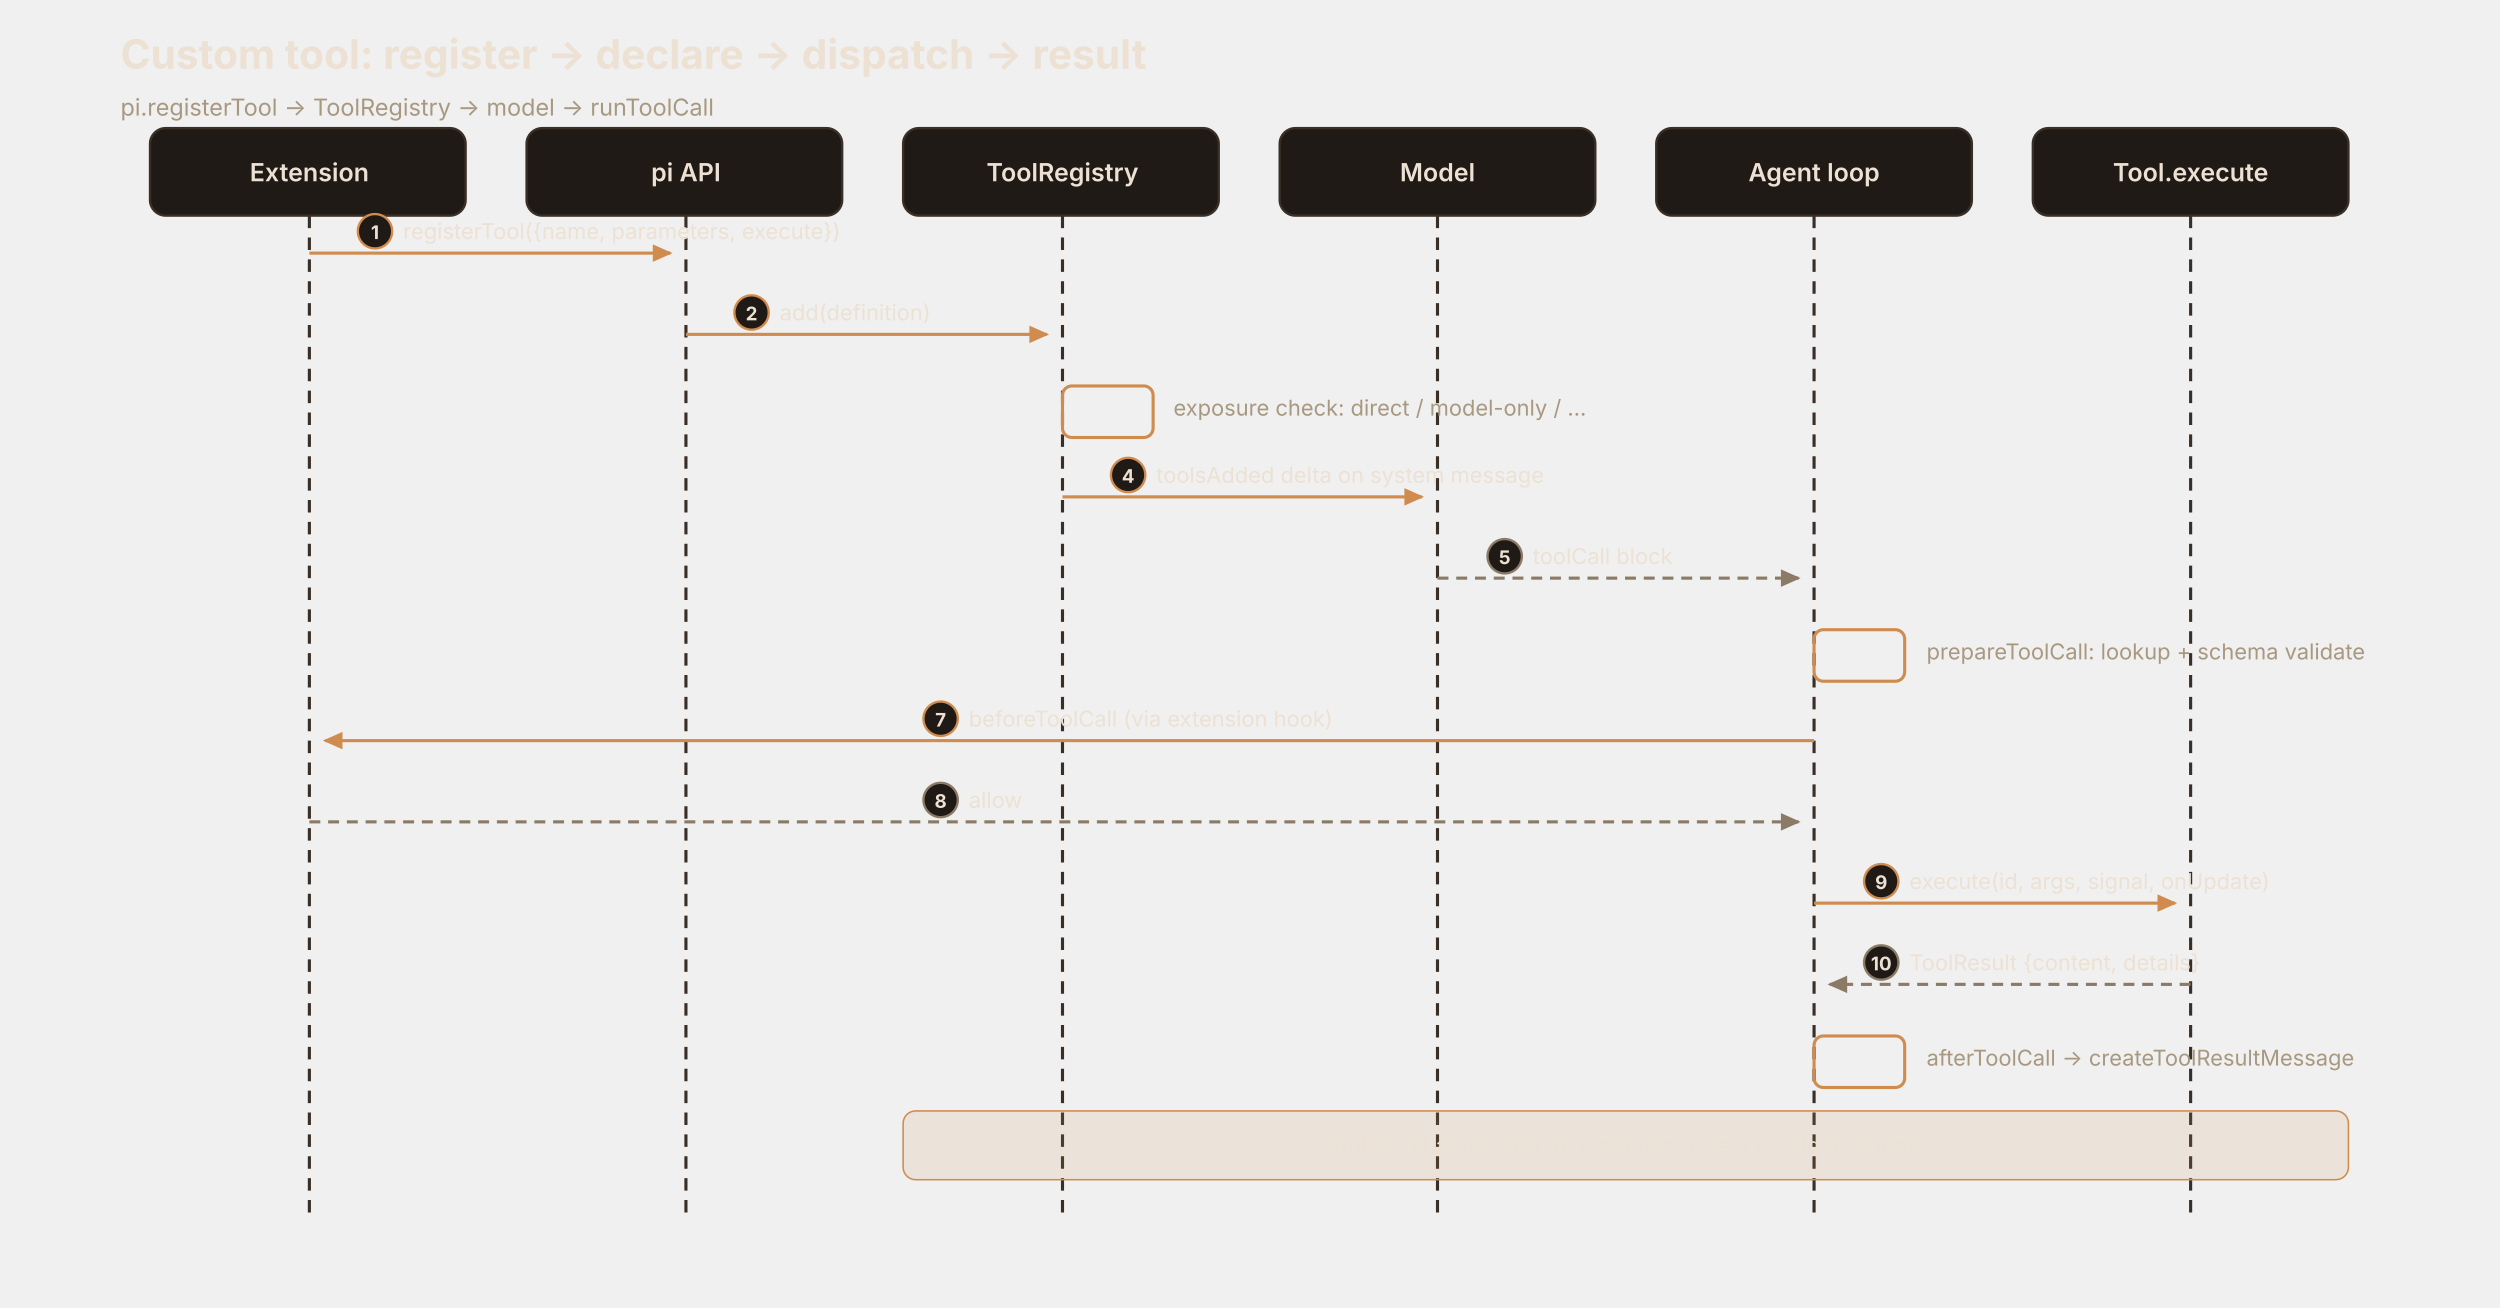
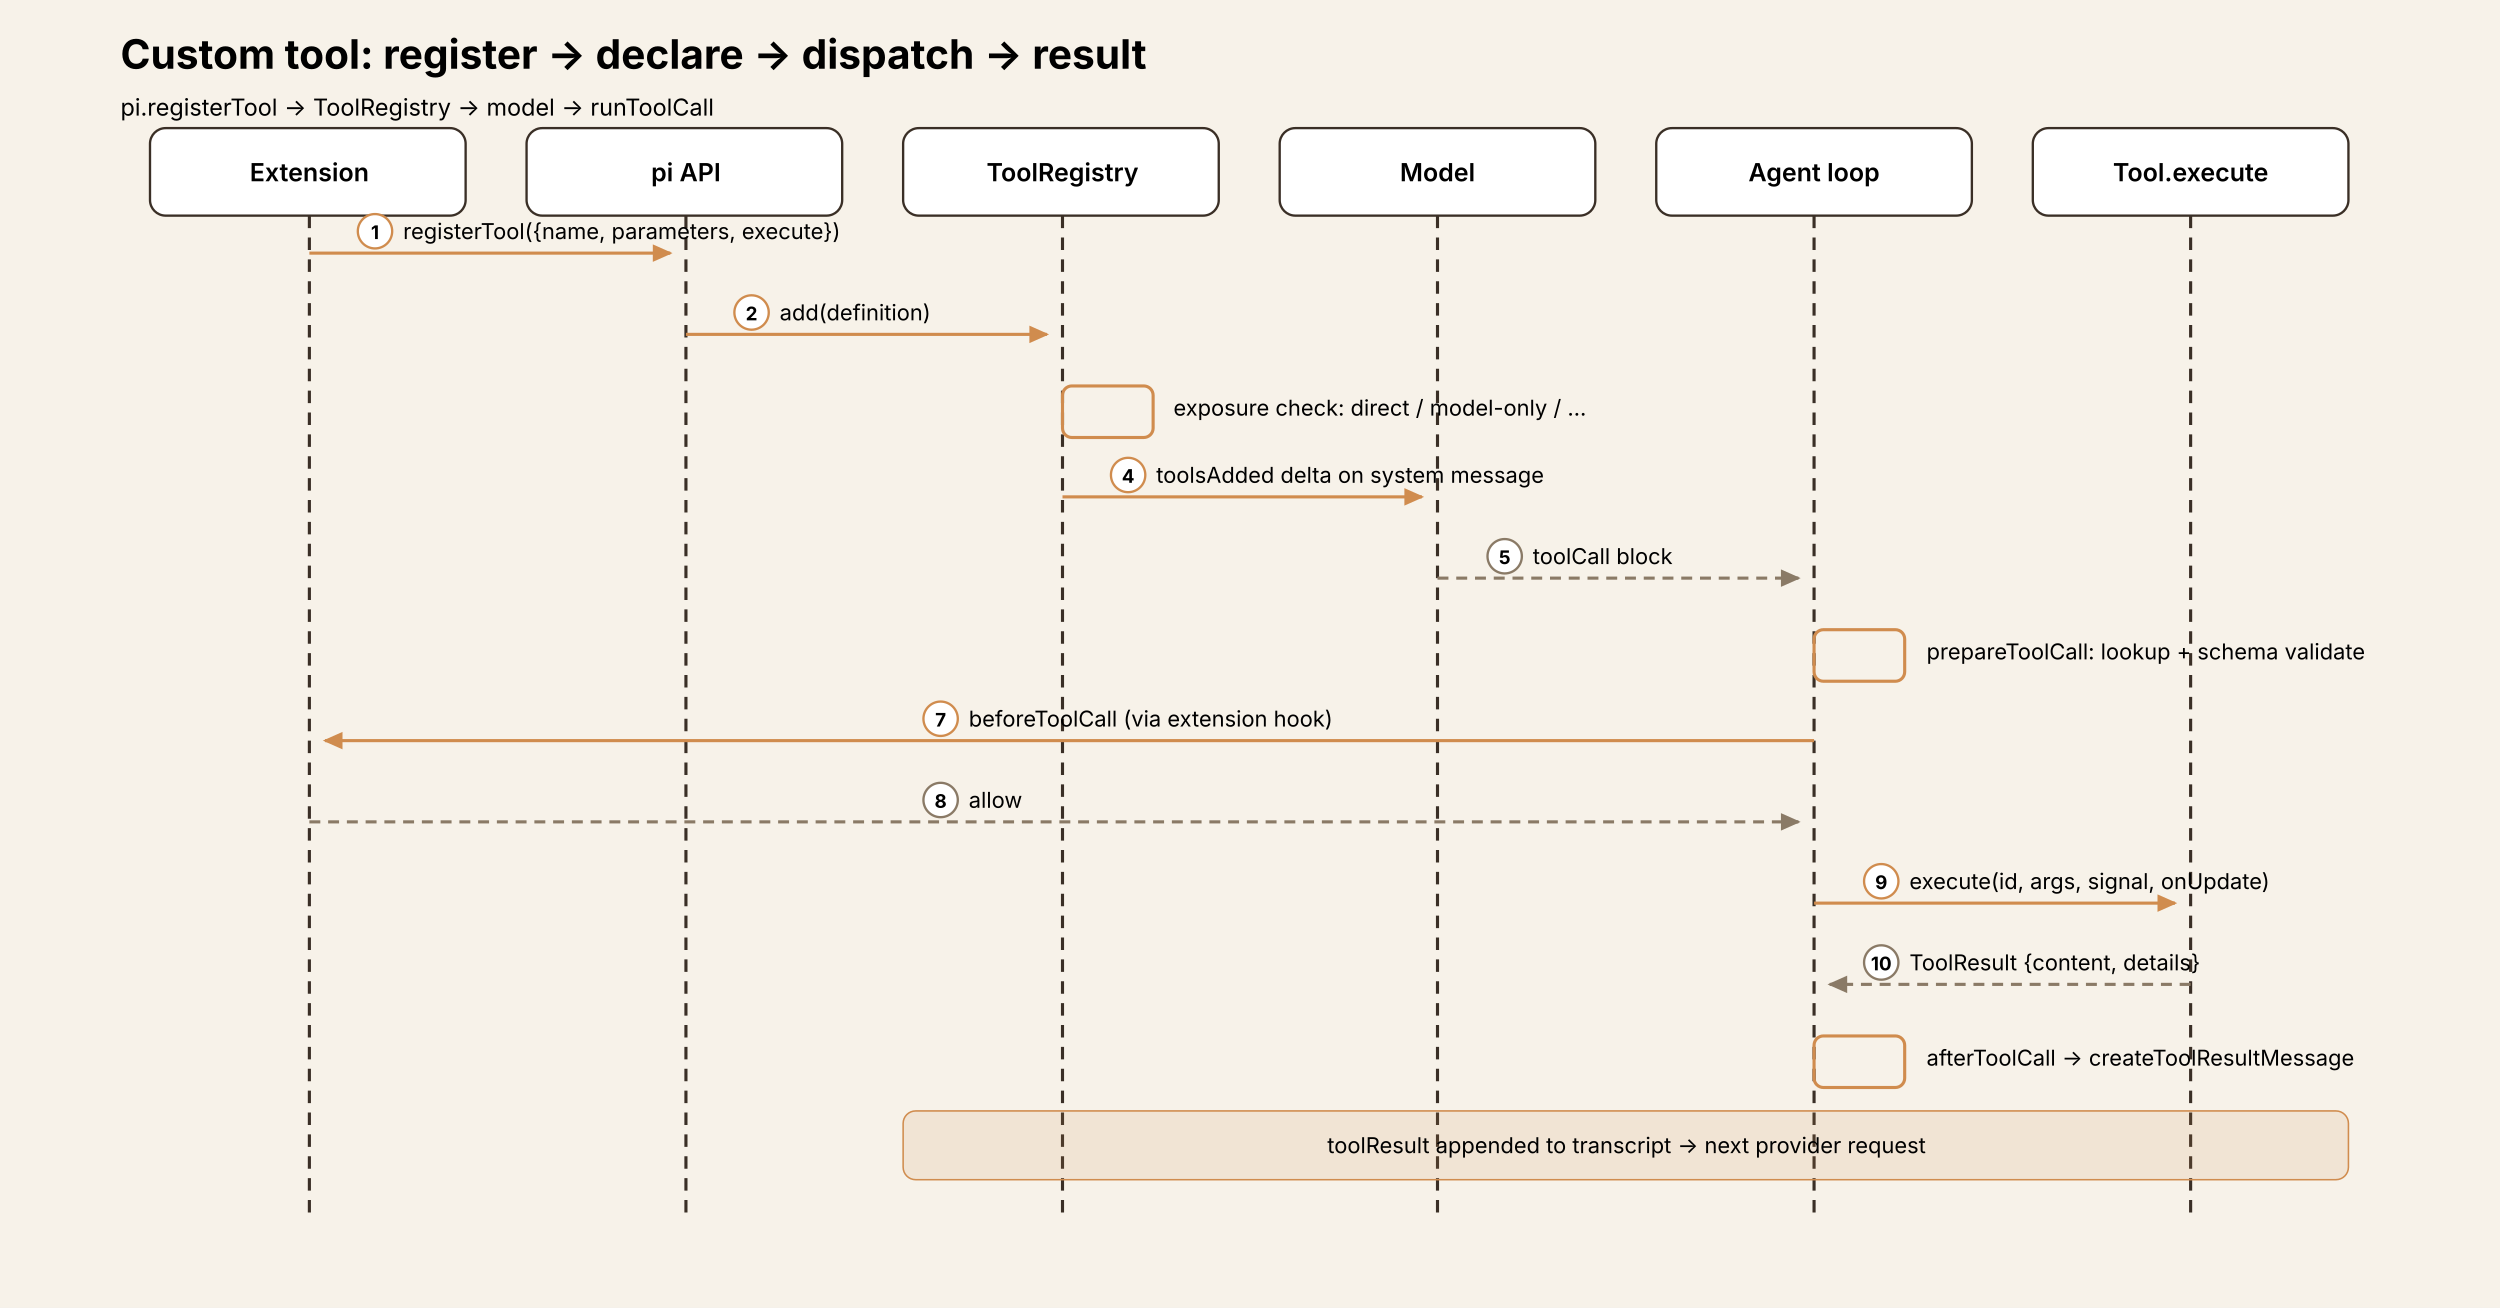
<svg xmlns="http://www.w3.org/2000/svg" viewBox="0 0 1600 837" width="1600" font-family="system-ui, -apple-system, sans-serif">
  <defs>
    <marker id="arrc" viewBox="0 0 10 10" refX="8" refY="5" markerWidth="7" markerHeight="7" orient="auto-start-reverse">
      <path d="M 0 1 L 9 5 L 0 9 z" fill="#d08c4e" />
    </marker>
    <marker id="arrr" viewBox="0 0 10 10" refX="8" refY="5" markerWidth="7" markerHeight="7" orient="auto-start-reverse">
      <path d="M 0 1 L 9 5 L 0 9 z" fill="#8a7a66" />
    </marker>
  </defs>
-   <text x="77.108" y="44" font-size="26" font-weight="700" fill="#ece1d3">Custom tool: register → declare → dispatch → result</text>
-   <text x="77.108" y="74" font-size="15" fill="#a89880">pi.registerTool → ToolRegistry → model → runToolCall</text>
+   <rect x="0" y="0" width="1600" height="837" fill="#f7f2e9" />
+   <text x="77.108" y="44" font-size="26" font-weight="700" fill="#000000">Custom tool: register → declare → dispatch → result</text>
+   <text x="77.108" y="74" font-size="15" fill="#000000">pi.registerTool → ToolRegistry → model → runToolCall</text>
  <line x1="198" y1="110" x2="198" y2="779" stroke="#3a2f26" stroke-width="2" stroke-dasharray="8 6" />
-   <rect x="96" y="82" width="202" height="56" rx="10" fill="#1f1a15" stroke="#3a2f26" stroke-width="1.5" />
-   <text x="198" y="116" text-anchor="middle" font-size="16" font-weight="600" fill="#ece1d3">Extension</text>
+   <rect x="96" y="82" width="202" height="56" rx="10" fill="#ffffff" stroke="#3a2f26" stroke-width="1.5" />
+   <text x="198" y="116" text-anchor="middle" font-size="16" font-weight="600" fill="#000000">Extension</text>
  <line x1="439" y1="110" x2="439" y2="779" stroke="#3a2f26" stroke-width="2" stroke-dasharray="8 6" />
-   <rect x="337" y="82" width="202" height="56" rx="10" fill="#1f1a15" stroke="#3a2f26" stroke-width="1.5" />
-   <text x="439" y="116" text-anchor="middle" font-size="16" font-weight="600" fill="#ece1d3">pi API</text>
+   <rect x="337" y="82" width="202" height="56" rx="10" fill="#ffffff" stroke="#3a2f26" stroke-width="1.5" />
+   <text x="439" y="116" text-anchor="middle" font-size="16" font-weight="600" fill="#000000">pi API</text>
  <line x1="680" y1="110" x2="680" y2="779" stroke="#3a2f26" stroke-width="2" stroke-dasharray="8 6" />
-   <rect x="578" y="82" width="202" height="56" rx="10" fill="#1f1a15" stroke="#3a2f26" stroke-width="1.5" />
-   <text x="680" y="116" text-anchor="middle" font-size="16" font-weight="600" fill="#ece1d3">ToolRegistry</text>
+   <rect x="578" y="82" width="202" height="56" rx="10" fill="#ffffff" stroke="#3a2f26" stroke-width="1.5" />
+   <text x="680" y="116" text-anchor="middle" font-size="16" font-weight="600" fill="#000000">ToolRegistry</text>
  <line x1="920" y1="110" x2="920" y2="779" stroke="#3a2f26" stroke-width="2" stroke-dasharray="8 6" />
-   <rect x="819" y="82" width="202" height="56" rx="10" fill="#1f1a15" stroke="#3a2f26" stroke-width="1.5" />
-   <text x="920" y="116" text-anchor="middle" font-size="16" font-weight="600" fill="#ece1d3">Model</text>
+   <rect x="819" y="82" width="202" height="56" rx="10" fill="#ffffff" stroke="#3a2f26" stroke-width="1.5" />
+   <text x="920" y="116" text-anchor="middle" font-size="16" font-weight="600" fill="#000000">Model</text>
  <line x1="1161" y1="110" x2="1161" y2="779" stroke="#3a2f26" stroke-width="2" stroke-dasharray="8 6" />
-   <rect x="1060" y="82" width="202" height="56" rx="10" fill="#1f1a15" stroke="#3a2f26" stroke-width="1.5" />
-   <text x="1161" y="116" text-anchor="middle" font-size="16" font-weight="600" fill="#ece1d3">Agent loop</text>
+   <rect x="1060" y="82" width="202" height="56" rx="10" fill="#ffffff" stroke="#3a2f26" stroke-width="1.5" />
+   <text x="1161" y="116" text-anchor="middle" font-size="16" font-weight="600" fill="#000000">Agent loop</text>
  <line x1="1402" y1="110" x2="1402" y2="779" stroke="#3a2f26" stroke-width="2" stroke-dasharray="8 6" />
-   <rect x="1301" y="82" width="202" height="56" rx="10" fill="#1f1a15" stroke="#3a2f26" stroke-width="1.5" />
-   <text x="1402" y="116" text-anchor="middle" font-size="16" font-weight="600" fill="#ece1d3">Tool.execute</text>
+   <rect x="1301" y="82" width="202" height="56" rx="10" fill="#ffffff" stroke="#3a2f26" stroke-width="1.5" />
+   <text x="1402" y="116" text-anchor="middle" font-size="16" font-weight="600" fill="#000000">Tool.execute</text>
  <line x1="198" y1="162" x2="429" y2="162" stroke="#d08c4e" stroke-width="2" marker-end="url(#arrc)" />
-   <circle cx="240" cy="148" r="11" fill="#1f1a15" stroke="#d08c4e" stroke-width="1.5" />
-   <text x="240" y="153" text-anchor="middle" font-size="12" font-weight="700" fill="#ece1d3">1</text>
-   <text x="258" y="153" font-size="14" fill="#ece1d3">registerTool({name, parameters, execute})</text>
+   <circle cx="240" cy="148" r="11" fill="#ffffff" stroke="#d08c4e" stroke-width="1.5" />
+   <text x="240" y="153" text-anchor="middle" font-size="12" font-weight="700" fill="#000000">1</text>
+   <text x="258" y="153" font-size="14" fill="#000000">registerTool({name, parameters, execute})</text>
  <line x1="439" y1="214" x2="670" y2="214" stroke="#d08c4e" stroke-width="2" marker-end="url(#arrc)" />
-   <circle cx="481" cy="200" r="11" fill="#1f1a15" stroke="#d08c4e" stroke-width="1.5" />
-   <text x="481" y="205" text-anchor="middle" font-size="12" font-weight="700" fill="#ece1d3">2</text>
-   <text x="499" y="205" font-size="14" fill="#ece1d3">add(definition)</text>
+   <circle cx="481" cy="200" r="11" fill="#ffffff" stroke="#d08c4e" stroke-width="1.5" />
+   <text x="481" y="205" text-anchor="middle" font-size="12" font-weight="700" fill="#000000">2</text>
+   <text x="499" y="205" font-size="14" fill="#000000">add(definition)</text>
  <rect x="680" y="247" width="58" height="33" rx="6" fill="none" stroke="#d08c4e" stroke-width="2" />
-   <text x="751" y="266" font-size="14" fill="#a89880">exposure check: direct / model-only / …</text>
+   <text x="751" y="266" font-size="14" fill="#000000">exposure check: direct / model-only / …</text>
  <line x1="680" y1="318" x2="910" y2="318" stroke="#d08c4e" stroke-width="2" marker-end="url(#arrc)" />
-   <circle cx="722" cy="304" r="11" fill="#1f1a15" stroke="#d08c4e" stroke-width="1.5" />
-   <text x="722" y="309" text-anchor="middle" font-size="12" font-weight="700" fill="#ece1d3">4</text>
-   <text x="740" y="309" font-size="14" fill="#ece1d3">toolsAdded delta on system message</text>
+   <circle cx="722" cy="304" r="11" fill="#ffffff" stroke="#d08c4e" stroke-width="1.5" />
+   <text x="722" y="309" text-anchor="middle" font-size="12" font-weight="700" fill="#000000">4</text>
+   <text x="740" y="309" font-size="14" fill="#000000">toolsAdded delta on system message</text>
  <line x1="920" y1="370" x2="1151" y2="370" stroke="#8a7a66" stroke-width="2" stroke-dasharray="7 5" marker-end="url(#arrr)" />
-   <circle cx="963" cy="356" r="11" fill="#1f1a15" stroke="#8a7a66" stroke-width="1.5" />
-   <text x="963" y="361" text-anchor="middle" font-size="12" font-weight="700" fill="#ece1d3">5</text>
-   <text x="981" y="361" font-size="14" fill="#ece1d3">toolCall block</text>
+   <circle cx="963" cy="356" r="11" fill="#ffffff" stroke="#8a7a66" stroke-width="1.5" />
+   <text x="963" y="361" text-anchor="middle" font-size="12" font-weight="700" fill="#000000">5</text>
+   <text x="981" y="361" font-size="14" fill="#000000">toolCall block</text>
  <rect x="1161" y="403" width="58" height="33" rx="6" fill="none" stroke="#d08c4e" stroke-width="2" />
-   <text x="1233" y="422" font-size="14" fill="#a89880">prepareToolCall: lookup + schema validate</text>
+   <text x="1233" y="422" font-size="14" fill="#000000">prepareToolCall: lookup + schema validate</text>
  <line x1="1161" y1="474" x2="208" y2="474" stroke="#d08c4e" stroke-width="2" marker-end="url(#arrc)" />
-   <circle cx="602" cy="460" r="11" fill="#1f1a15" stroke="#d08c4e" stroke-width="1.5" />
-   <text x="602" y="465" text-anchor="middle" font-size="12" font-weight="700" fill="#ece1d3">7</text>
-   <text x="620" y="465" font-size="14" fill="#ece1d3">beforeToolCall (via extension hook)</text>
+   <circle cx="602" cy="460" r="11" fill="#ffffff" stroke="#d08c4e" stroke-width="1.5" />
+   <text x="602" y="465" text-anchor="middle" font-size="12" font-weight="700" fill="#000000">7</text>
+   <text x="620" y="465" font-size="14" fill="#000000">beforeToolCall (via extension hook)</text>
  <line x1="198" y1="526" x2="1151" y2="526" stroke="#8a7a66" stroke-width="2" stroke-dasharray="7 5" marker-end="url(#arrr)" />
-   <circle cx="602" cy="512" r="11" fill="#1f1a15" stroke="#8a7a66" stroke-width="1.5" />
-   <text x="602" y="517" text-anchor="middle" font-size="12" font-weight="700" fill="#ece1d3">8</text>
-   <text x="620" y="517" font-size="14" fill="#ece1d3">allow</text>
+   <circle cx="602" cy="512" r="11" fill="#ffffff" stroke="#8a7a66" stroke-width="1.5" />
+   <text x="602" y="517" text-anchor="middle" font-size="12" font-weight="700" fill="#000000">8</text>
+   <text x="620" y="517" font-size="14" fill="#000000">allow</text>
  <line x1="1161" y1="578" x2="1392" y2="578" stroke="#d08c4e" stroke-width="2" marker-end="url(#arrc)" />
-   <circle cx="1204" cy="564" r="11" fill="#1f1a15" stroke="#d08c4e" stroke-width="1.5" />
-   <text x="1204" y="569" text-anchor="middle" font-size="12" font-weight="700" fill="#ece1d3">9</text>
-   <text x="1222" y="569" font-size="14" fill="#ece1d3">execute(id, args, signal, onUpdate)</text>
+   <circle cx="1204" cy="564" r="11" fill="#ffffff" stroke="#d08c4e" stroke-width="1.5" />
+   <text x="1204" y="569" text-anchor="middle" font-size="12" font-weight="700" fill="#000000">9</text>
+   <text x="1222" y="569" font-size="14" fill="#000000">execute(id, args, signal, onUpdate)</text>
  <line x1="1402" y1="630" x2="1171" y2="630" stroke="#8a7a66" stroke-width="2" stroke-dasharray="7 5" marker-end="url(#arrr)" />
-   <circle cx="1204" cy="616" r="11" fill="#1f1a15" stroke="#8a7a66" stroke-width="1.5" />
-   <text x="1204" y="621" text-anchor="middle" font-size="12" font-weight="700" fill="#ece1d3">10</text>
-   <text x="1222" y="621" font-size="14" fill="#ece1d3">ToolResult {content, details}</text>
+   <circle cx="1204" cy="616" r="11" fill="#ffffff" stroke="#8a7a66" stroke-width="1.5" />
+   <text x="1204" y="621" text-anchor="middle" font-size="12" font-weight="700" fill="#000000">10</text>
+   <text x="1222" y="621" font-size="14" fill="#000000">ToolResult {content, details}</text>
  <rect x="1161" y="663" width="58" height="33" rx="6" fill="none" stroke="#d08c4e" stroke-width="2" />
-   <text x="1233" y="682" font-size="14" fill="#a89880">afterToolCall → createToolResultMessage</text>
+   <text x="1233" y="682" font-size="14" fill="#000000">afterToolCall → createToolResultMessage</text>
  <rect x="578" y="711" width="925" height="44" rx="8" fill="#d08c4e22" stroke="#d08c4e" stroke-width="1" />
-   <text x="1041" y="738" text-anchor="middle" font-size="14" fill="#ece1d3">toolResult appended to transcript → next provider request</text>
+   <text x="1041" y="738" text-anchor="middle" font-size="14" fill="#000000">toolResult appended to transcript → next provider request</text>
</svg>
